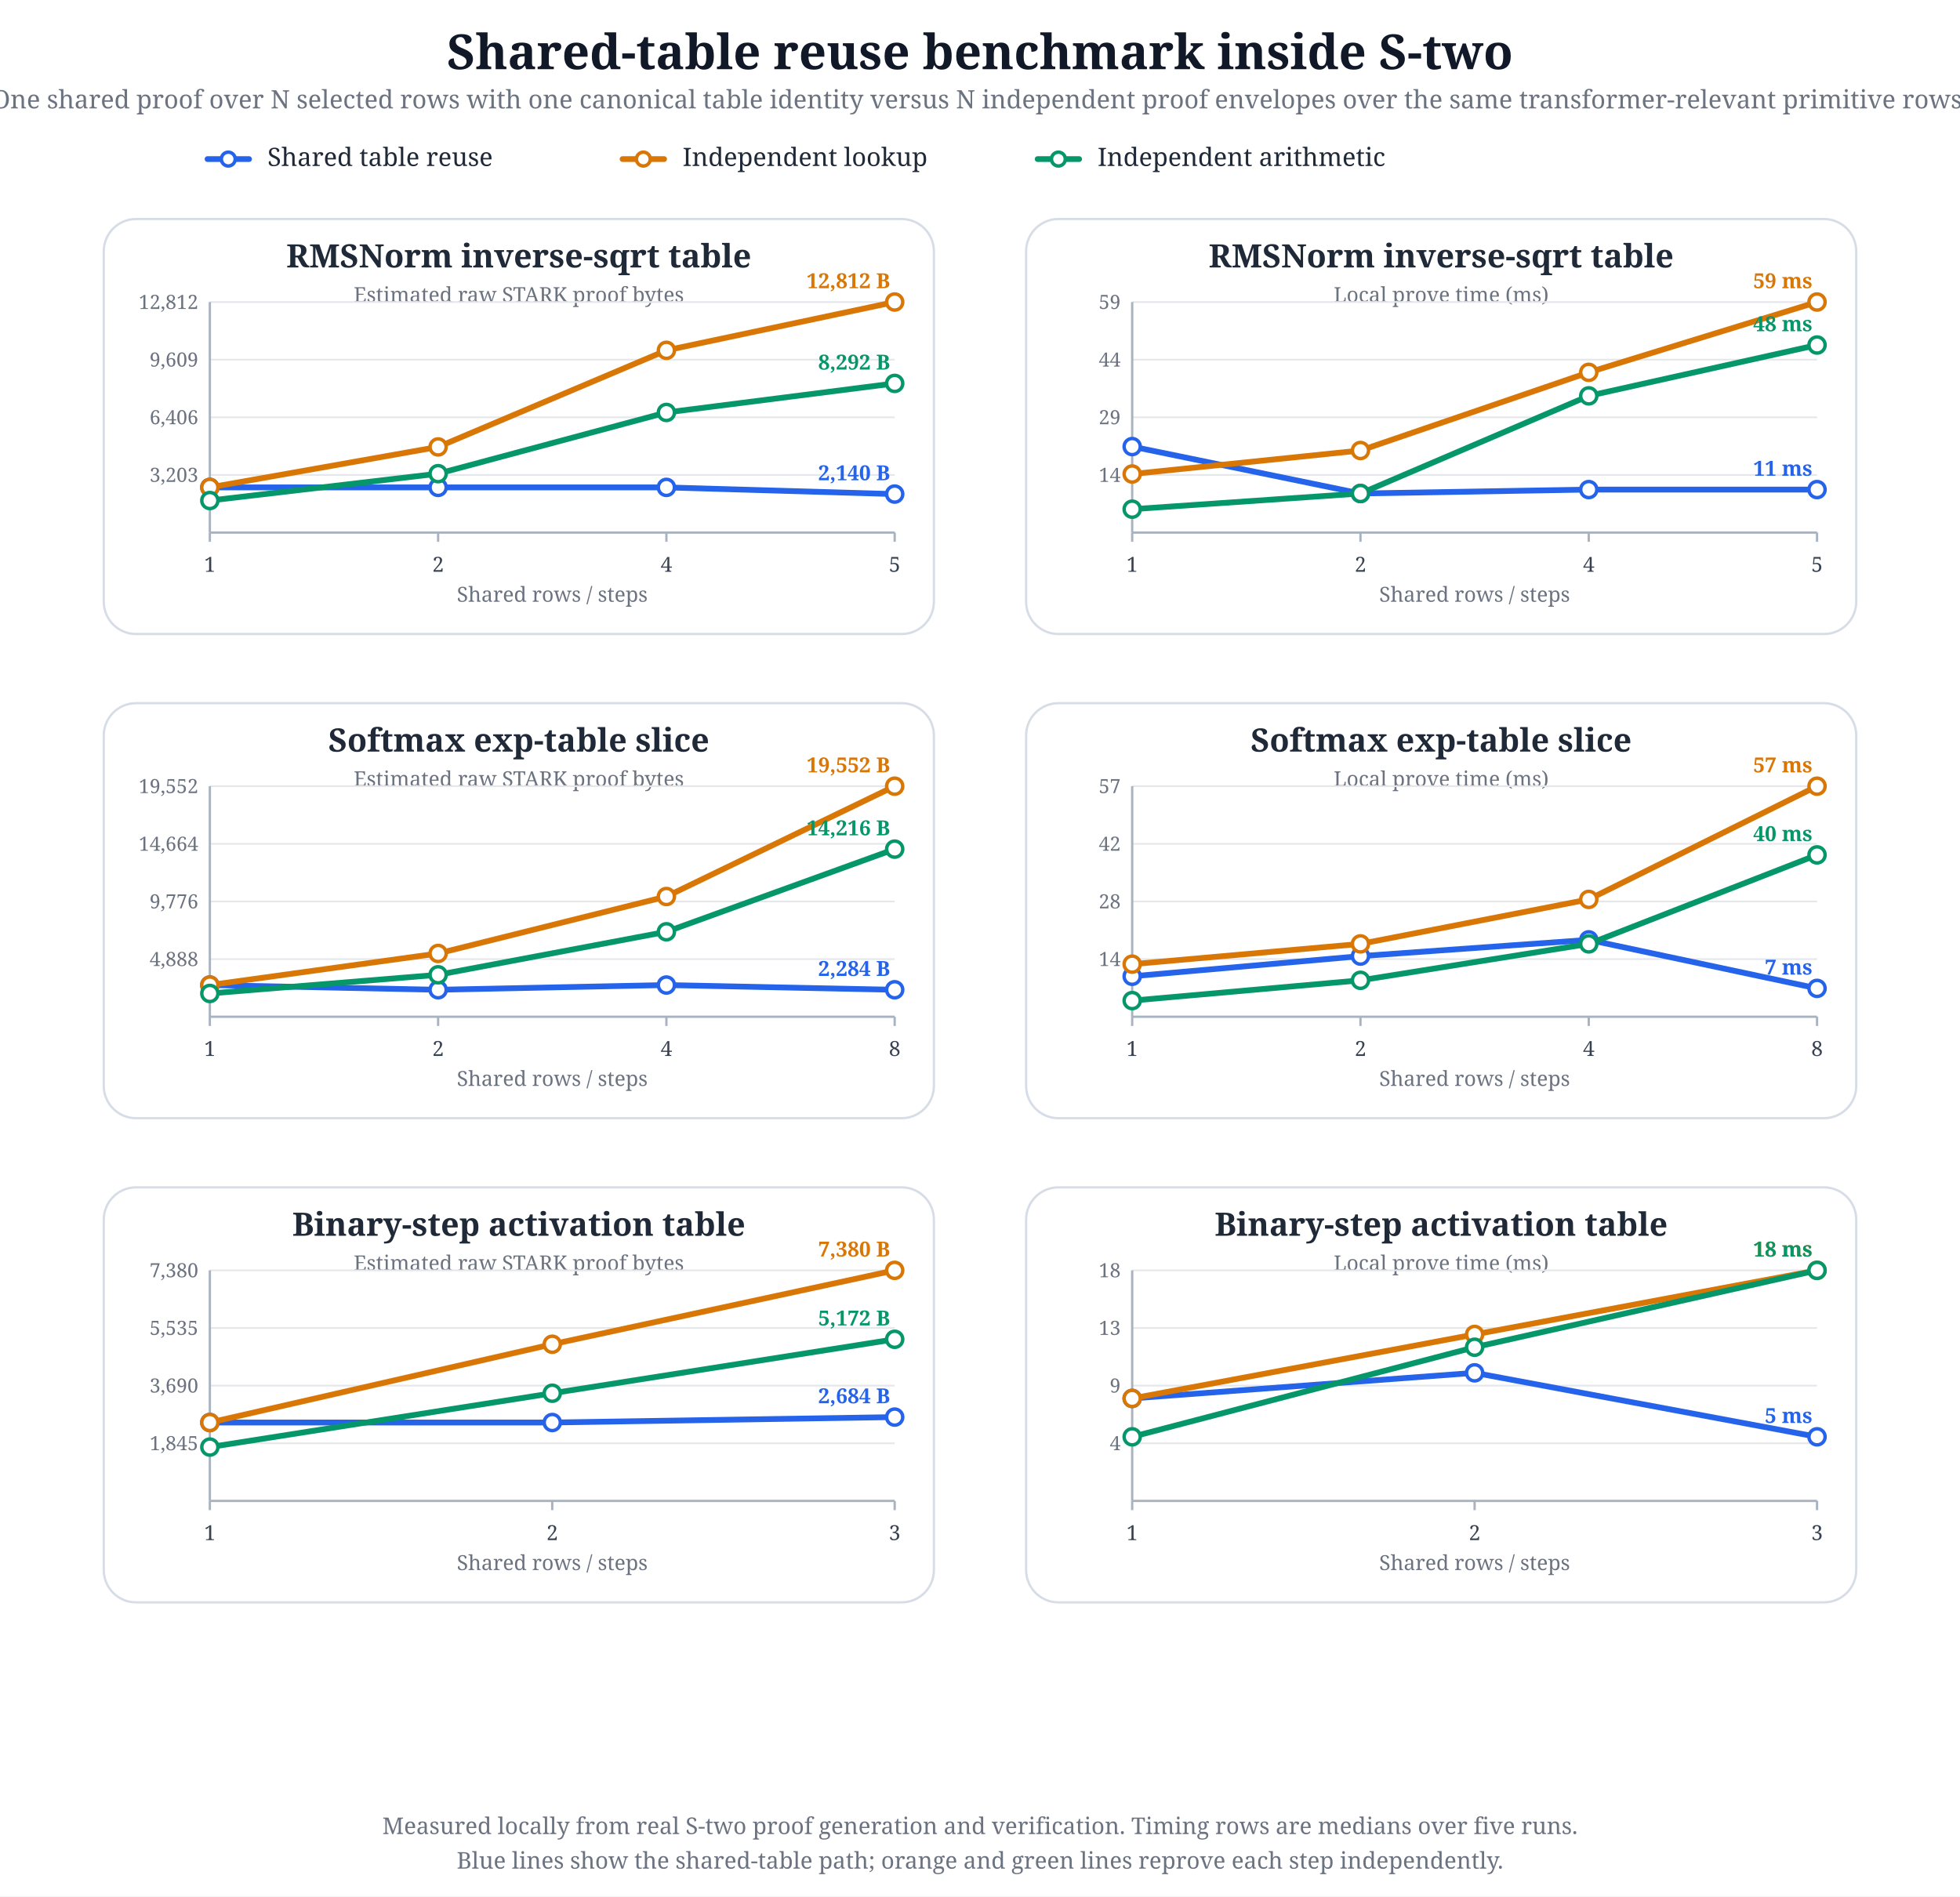
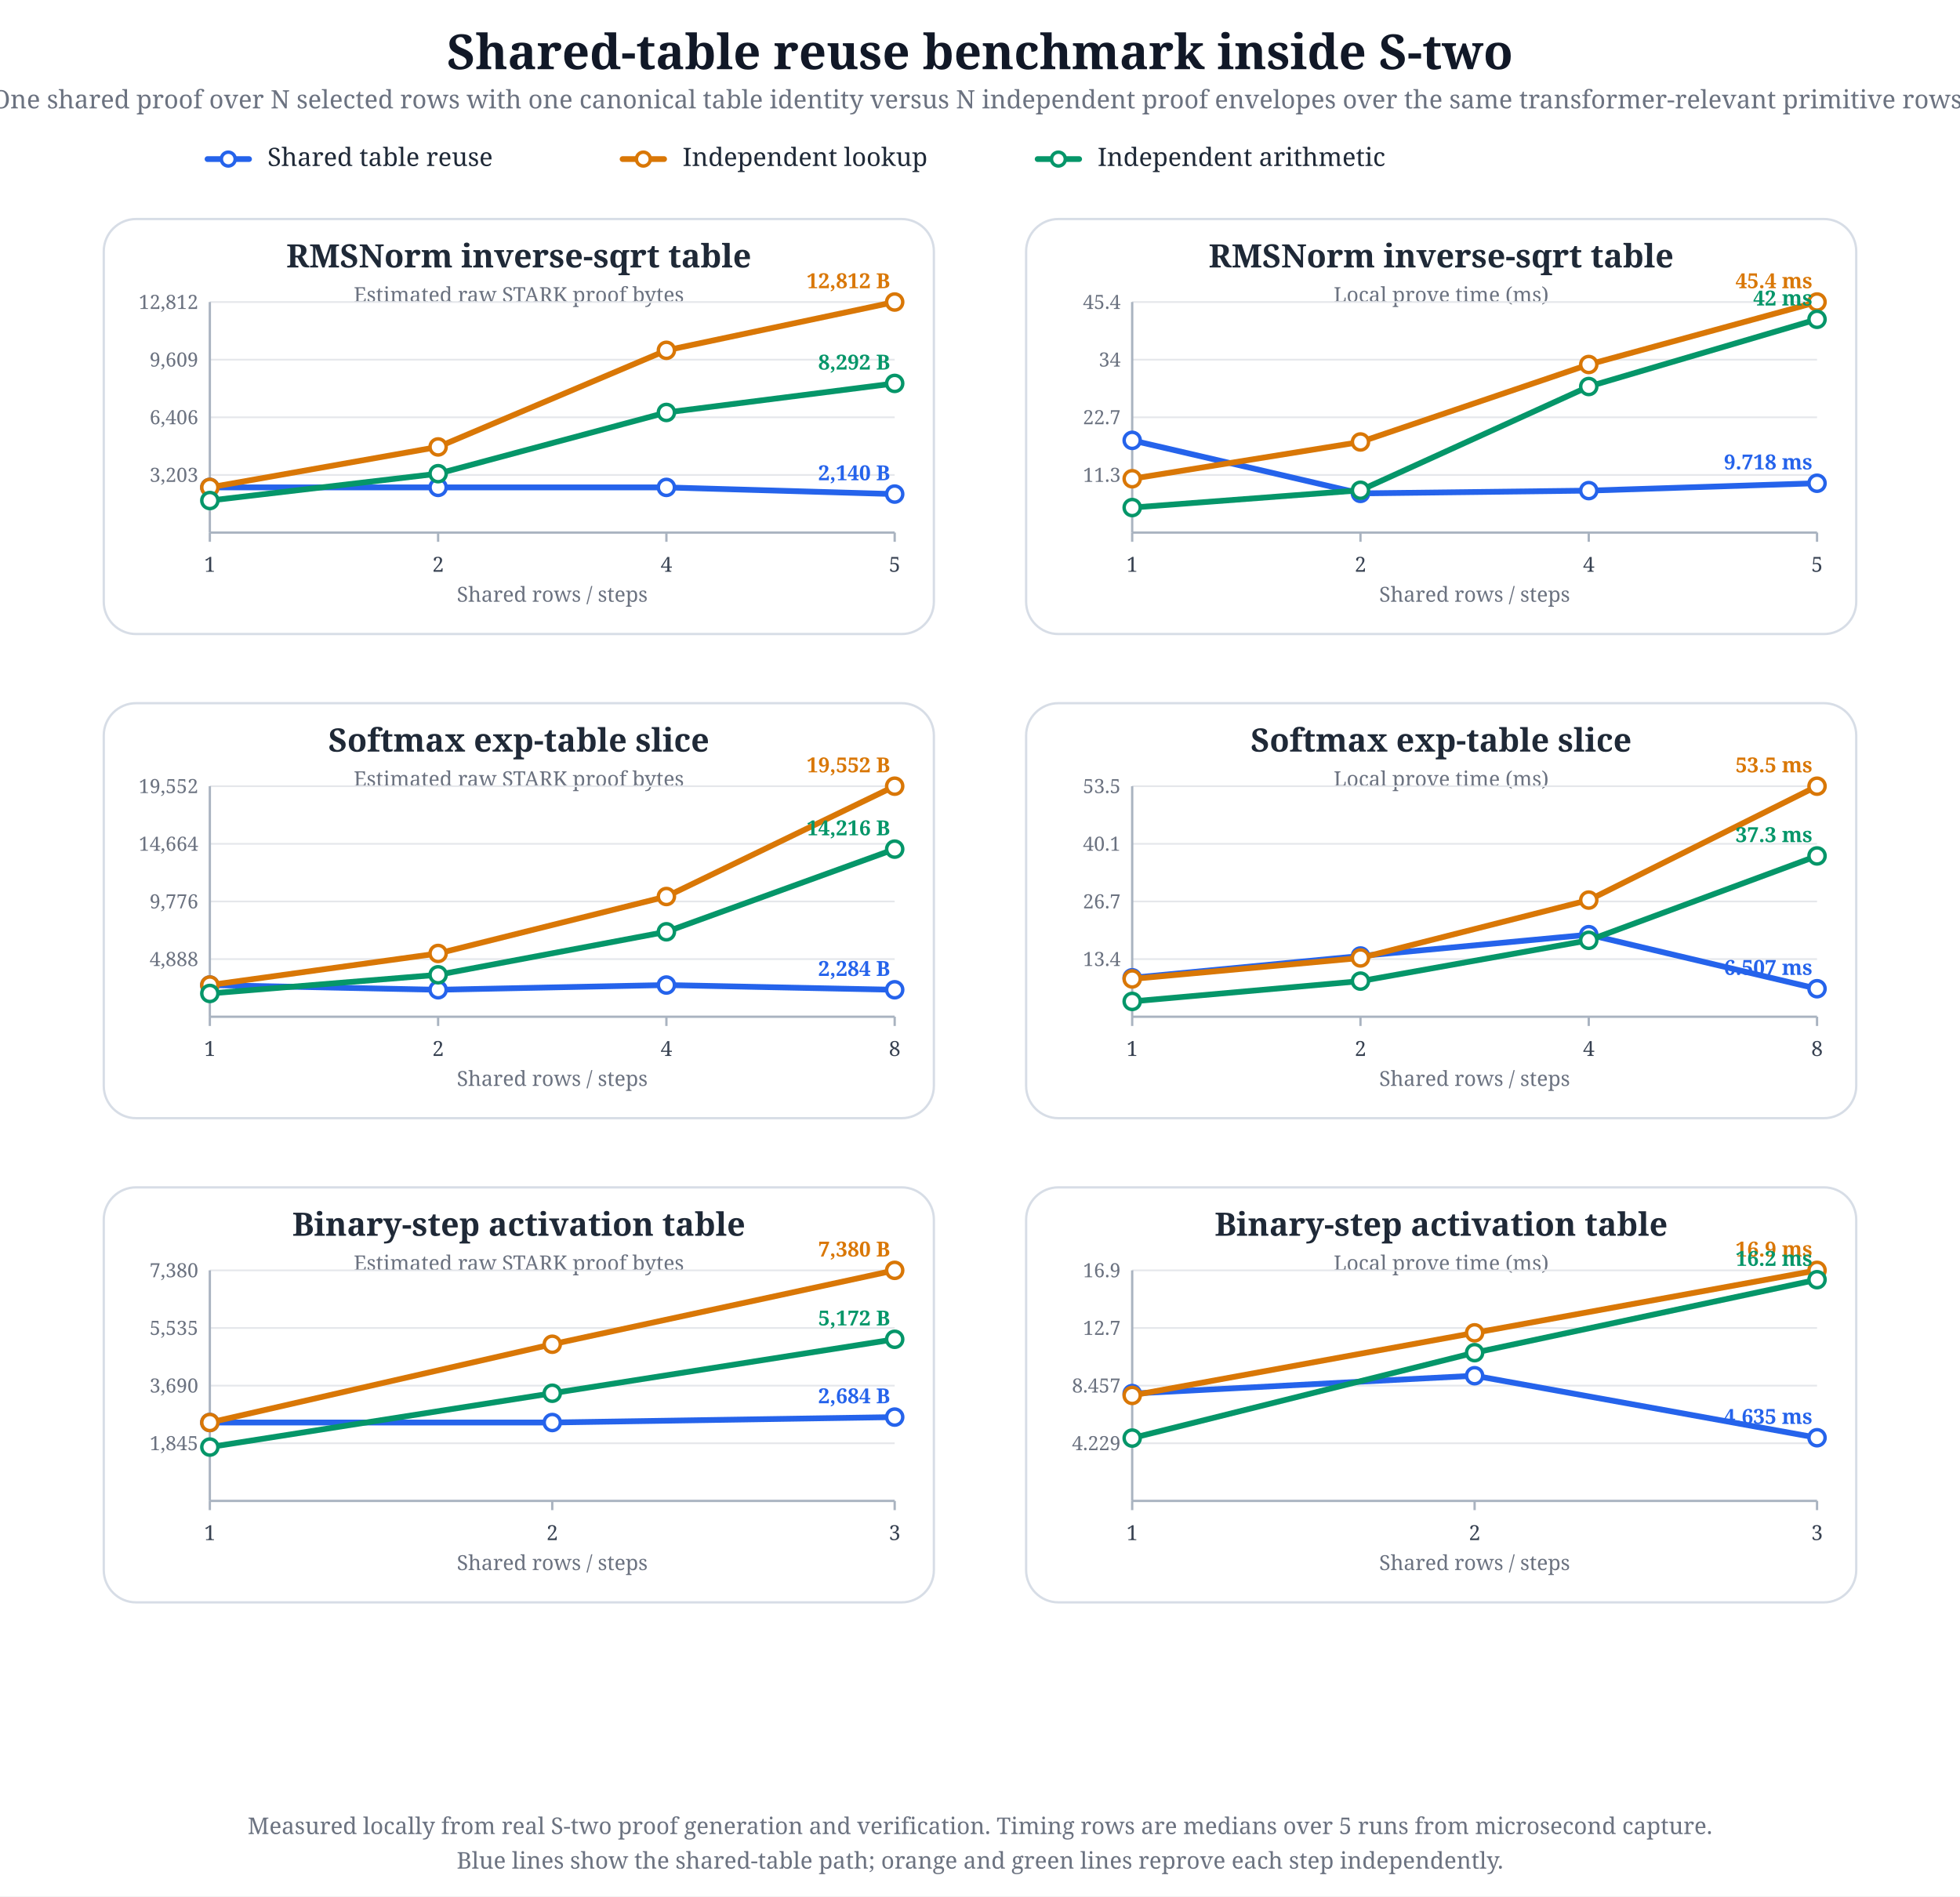
<svg xmlns="http://www.w3.org/2000/svg" width="1700" height="1645" viewBox="0 0 1700 1645">
  <rect width="100%" height="100%" fill="white" />
  <text x="850.0" y="60" text-anchor="middle" font-family="STIX Two Text, Georgia, serif" font-size="42" font-weight="700" fill="#111827">
    Shared-table reuse benchmark inside S-two
  </text>
  <text x="850.0" y="94" text-anchor="middle" font-family="STIX Two Text, Georgia, serif" font-size="22" fill="#6B7280">
    One shared proof over N selected rows with one canonical table identity versus N independent proof envelopes over the same transformer-relevant primitive rows.
  </text>
  <line x1="180" y1="138" x2="216" y2="138" stroke="#2563EB" stroke-width="5" stroke-linecap="round" />
  <circle cx="198" cy="138" r="6" fill="white" stroke="#2563EB" stroke-width="3" />
  <text x="232.0" y="144.0" text-anchor="start" font-family="STIX Two Text, Georgia, serif" font-size="22" font-weight="400" fill="#1F2937">Shared table reuse</text>
  <line x1="540" y1="138" x2="576" y2="138" stroke="#D97706" stroke-width="5" stroke-linecap="round" />
  <circle cx="558" cy="138" r="6" fill="white" stroke="#D97706" stroke-width="3" />
  <text x="592.0" y="144.0" text-anchor="start" font-family="STIX Two Text, Georgia, serif" font-size="22" font-weight="400" fill="#1F2937">Independent lookup</text>
  <line x1="900" y1="138" x2="936" y2="138" stroke="#059669" stroke-width="5" stroke-linecap="round" />
  <circle cx="918" cy="138" r="6" fill="white" stroke="#059669" stroke-width="3" />
  <text x="952.0" y="144.0" text-anchor="start" font-family="STIX Two Text, Georgia, serif" font-size="22" font-weight="400" fill="#1F2937">Independent arithmetic</text>
  <rect x="90" y="190" width="720" height="360" rx="28" fill="white" stroke="#D7DDE6" stroke-width="2" />
  <text x="450.0" y="232.0" text-anchor="middle" font-family="STIX Two Text, Georgia, serif" font-size="28" font-weight="600" fill="#1F2937">RMSNorm inverse-sqrt table</text>
  <text x="450.0" y="262.0" text-anchor="middle" font-family="STIX Two Text, Georgia, serif" font-size="18" font-weight="400" fill="#6B7280">Estimated raw STARK proof bytes</text>
  <line x1="182" y1="412.0" x2="776" y2="412.0" stroke="#E5E7EB" stroke-width="1.5" />
  <text x="172.0" y="418.0" text-anchor="end" font-family="STIX Two Text, Georgia, serif" font-size="17" font-weight="400" fill="#6B7280">3,203</text>
  <line x1="182" y1="362.0" x2="776" y2="362.0" stroke="#E5E7EB" stroke-width="1.5" />
  <text x="172.0" y="368.0" text-anchor="end" font-family="STIX Two Text, Georgia, serif" font-size="17" font-weight="400" fill="#6B7280">6,406</text>
  <line x1="182" y1="312.0" x2="776" y2="312.0" stroke="#E5E7EB" stroke-width="1.5" />
  <text x="172.0" y="318.0" text-anchor="end" font-family="STIX Two Text, Georgia, serif" font-size="17" font-weight="400" fill="#6B7280">9,609</text>
  <line x1="182" y1="262.0" x2="776" y2="262.0" stroke="#E5E7EB" stroke-width="1.5" />
  <text x="172.0" y="268.0" text-anchor="end" font-family="STIX Two Text, Georgia, serif" font-size="17" font-weight="400" fill="#6B7280">12,812</text>
  <line x1="182" y1="462" x2="776" y2="462" stroke="#A9B3C0" stroke-width="2" />
  <line x1="182" y1="262" x2="182" y2="462" stroke="#A9B3C0" stroke-width="2" />
  <line x1="182.0" y1="462" x2="182.0" y2="470" stroke="#A9B3C0" stroke-width="2" />
  <text x="182.0" y="496.0" text-anchor="middle" font-family="STIX Two Text, Georgia, serif" font-size="18" font-weight="400" fill="#374151">1</text>
  <line x1="380.0" y1="462" x2="380.0" y2="470" stroke="#A9B3C0" stroke-width="2" />
  <text x="380.0" y="496.0" text-anchor="middle" font-family="STIX Two Text, Georgia, serif" font-size="18" font-weight="400" fill="#374151">2</text>
  <line x1="578.0" y1="462" x2="578.0" y2="470" stroke="#A9B3C0" stroke-width="2" />
  <text x="578.0" y="496.0" text-anchor="middle" font-family="STIX Two Text, Georgia, serif" font-size="18" font-weight="400" fill="#374151">4</text>
  <line x1="776.0" y1="462" x2="776.0" y2="470" stroke="#A9B3C0" stroke-width="2" />
  <text x="776.0" y="496.0" text-anchor="middle" font-family="STIX Two Text, Georgia, serif" font-size="18" font-weight="400" fill="#374151">5</text>
  <text x="479.0" y="522.0" text-anchor="middle" font-family="STIX Two Text, Georgia, serif" font-size="18" font-weight="400" fill="#6B7280">Shared rows / steps</text>
  <path d="M 182.0 422.8 L 380.0 422.8 L 578.0 422.8 L 776.0 428.6" fill="none" stroke="#2563EB" stroke-width="5" stroke-linecap="round" stroke-linejoin="round" />
  <circle cx="182.0" cy="422.8" r="7" fill="white" stroke="#2563EB" stroke-width="3" />
  <circle cx="380.0" cy="422.8" r="7" fill="white" stroke="#2563EB" stroke-width="3" />
  <circle cx="578.0" cy="422.8" r="7" fill="white" stroke="#2563EB" stroke-width="3" />
  <circle cx="776.0" cy="428.6" r="7" fill="white" stroke="#2563EB" stroke-width="3" />
  <text x="772.0" y="416.6" text-anchor="end" font-family="STIX Two Text, Georgia, serif" font-size="18" font-weight="600" fill="#2563EB">2,140 B</text>
  <path d="M 182.0 422.8 L 380.0 387.7 L 578.0 303.9 L 776.0 262.0" fill="none" stroke="#D97706" stroke-width="5" stroke-linecap="round" stroke-linejoin="round" />
  <circle cx="182.0" cy="422.8" r="7" fill="white" stroke="#D97706" stroke-width="3" />
  <circle cx="380.0" cy="387.7" r="7" fill="white" stroke="#D97706" stroke-width="3" />
  <circle cx="578.0" cy="303.9" r="7" fill="white" stroke="#D97706" stroke-width="3" />
  <circle cx="776.0" cy="262.0" r="7" fill="white" stroke="#D97706" stroke-width="3" />
  <text x="772.0" y="250.0" text-anchor="end" font-family="STIX Two Text, Georgia, serif" font-size="18" font-weight="600" fill="#D97706">12,812 B</text>
  <path d="M 182.0 434.2 L 380.0 410.9 L 578.0 357.8 L 776.0 332.6" fill="none" stroke="#059669" stroke-width="5" stroke-linecap="round" stroke-linejoin="round" />
  <circle cx="182.0" cy="434.2" r="7" fill="white" stroke="#059669" stroke-width="3" />
  <circle cx="380.0" cy="410.9" r="7" fill="white" stroke="#059669" stroke-width="3" />
  <circle cx="578.0" cy="357.8" r="7" fill="white" stroke="#059669" stroke-width="3" />
  <circle cx="776.0" cy="332.6" r="7" fill="white" stroke="#059669" stroke-width="3" />
  <text x="772.0" y="320.6" text-anchor="end" font-family="STIX Two Text, Georgia, serif" font-size="18" font-weight="600" fill="#059669">8,292 B</text>
  <rect x="890" y="190" width="720" height="360" rx="28" fill="white" stroke="#D7DDE6" stroke-width="2" />
  <text x="1250.0" y="232.0" text-anchor="middle" font-family="STIX Two Text, Georgia, serif" font-size="28" font-weight="600" fill="#1F2937">RMSNorm inverse-sqrt table</text>
  <text x="1250.0" y="262.0" text-anchor="middle" font-family="STIX Two Text, Georgia, serif" font-size="18" font-weight="400" fill="#6B7280">Local prove time (ms)</text>
  <line x1="982" y1="412.0" x2="1576" y2="412.0" stroke="#E5E7EB" stroke-width="1.5" />
-   <text x="972.0" y="418.0" text-anchor="end" font-family="STIX Two Text, Georgia, serif" font-size="17" font-weight="400" fill="#6B7280">14</text>
+   <text x="972.0" y="418.0" text-anchor="end" font-family="STIX Two Text, Georgia, serif" font-size="17" font-weight="400" fill="#6B7280">11.3</text>
  <line x1="982" y1="362.0" x2="1576" y2="362.0" stroke="#E5E7EB" stroke-width="1.5" />
-   <text x="972.0" y="368.0" text-anchor="end" font-family="STIX Two Text, Georgia, serif" font-size="17" font-weight="400" fill="#6B7280">29</text>
+   <text x="972.0" y="368.0" text-anchor="end" font-family="STIX Two Text, Georgia, serif" font-size="17" font-weight="400" fill="#6B7280">22.7</text>
  <line x1="982" y1="312.0" x2="1576" y2="312.0" stroke="#E5E7EB" stroke-width="1.5" />
-   <text x="972.0" y="318.0" text-anchor="end" font-family="STIX Two Text, Georgia, serif" font-size="17" font-weight="400" fill="#6B7280">44</text>
+   <text x="972.0" y="318.0" text-anchor="end" font-family="STIX Two Text, Georgia, serif" font-size="17" font-weight="400" fill="#6B7280">34</text>
  <line x1="982" y1="262.0" x2="1576" y2="262.0" stroke="#E5E7EB" stroke-width="1.5" />
-   <text x="972.0" y="268.0" text-anchor="end" font-family="STIX Two Text, Georgia, serif" font-size="17" font-weight="400" fill="#6B7280">59</text>
+   <text x="972.0" y="268.0" text-anchor="end" font-family="STIX Two Text, Georgia, serif" font-size="17" font-weight="400" fill="#6B7280">45.4</text>
  <line x1="982" y1="462" x2="1576" y2="462" stroke="#A9B3C0" stroke-width="2" />
  <line x1="982" y1="262" x2="982" y2="462" stroke="#A9B3C0" stroke-width="2" />
  <line x1="982.0" y1="462" x2="982.0" y2="470" stroke="#A9B3C0" stroke-width="2" />
  <text x="982.0" y="496.0" text-anchor="middle" font-family="STIX Two Text, Georgia, serif" font-size="18" font-weight="400" fill="#374151">1</text>
  <line x1="1180.0" y1="462" x2="1180.0" y2="470" stroke="#A9B3C0" stroke-width="2" />
  <text x="1180.0" y="496.0" text-anchor="middle" font-family="STIX Two Text, Georgia, serif" font-size="18" font-weight="400" fill="#374151">2</text>
  <line x1="1378.0" y1="462" x2="1378.0" y2="470" stroke="#A9B3C0" stroke-width="2" />
  <text x="1378.0" y="496.0" text-anchor="middle" font-family="STIX Two Text, Georgia, serif" font-size="18" font-weight="400" fill="#374151">4</text>
  <line x1="1576.0" y1="462" x2="1576.0" y2="470" stroke="#A9B3C0" stroke-width="2" />
  <text x="1576.0" y="496.0" text-anchor="middle" font-family="STIX Two Text, Georgia, serif" font-size="18" font-weight="400" fill="#374151">5</text>
  <text x="1279.0" y="522.0" text-anchor="middle" font-family="STIX Two Text, Georgia, serif" font-size="18" font-weight="400" fill="#6B7280">Shared rows / steps</text>
-   <path d="M 982.0 387.4 L 1180.0 428.1 L 1378.0 424.7 L 1576.0 424.7" fill="none" stroke="#2563EB" stroke-width="5" stroke-linecap="round" stroke-linejoin="round" />
-   <circle cx="982.0" cy="387.4" r="7" fill="white" stroke="#2563EB" stroke-width="3" />
-   <circle cx="1180.0" cy="428.1" r="7" fill="white" stroke="#2563EB" stroke-width="3" />
-   <circle cx="1378.0" cy="424.7" r="7" fill="white" stroke="#2563EB" stroke-width="3" />
-   <circle cx="1576.0" cy="424.7" r="7" fill="white" stroke="#2563EB" stroke-width="3" />
-   <text x="1572.0" y="412.7" text-anchor="end" font-family="STIX Two Text, Georgia, serif" font-size="18" font-weight="600" fill="#2563EB">11 ms</text>
-   <path d="M 982.0 411.2 L 1180.0 390.8 L 1378.0 323.0 L 1576.0 262.0" fill="none" stroke="#D97706" stroke-width="5" stroke-linecap="round" stroke-linejoin="round" />
-   <circle cx="982.0" cy="411.2" r="7" fill="white" stroke="#D97706" stroke-width="3" />
-   <circle cx="1180.0" cy="390.8" r="7" fill="white" stroke="#D97706" stroke-width="3" />
-   <circle cx="1378.0" cy="323.0" r="7" fill="white" stroke="#D97706" stroke-width="3" />
+   <path d="M 982.0 382.0 L 1180.0 428.0 L 1378.0 425.6 L 1576.0 419.2" fill="none" stroke="#2563EB" stroke-width="5" stroke-linecap="round" stroke-linejoin="round" />
+   <circle cx="982.0" cy="382.0" r="7" fill="white" stroke="#2563EB" stroke-width="3" />
+   <circle cx="1180.0" cy="428.0" r="7" fill="white" stroke="#2563EB" stroke-width="3" />
+   <circle cx="1378.0" cy="425.6" r="7" fill="white" stroke="#2563EB" stroke-width="3" />
+   <circle cx="1576.0" cy="419.2" r="7" fill="white" stroke="#2563EB" stroke-width="3" />
+   <text x="1572.0" y="407.2" text-anchor="end" font-family="STIX Two Text, Georgia, serif" font-size="18" font-weight="600" fill="#2563EB">9.718 ms</text>
+   <path d="M 982.0 415.3 L 1180.0 383.4 L 1378.0 316.2 L 1576.0 262.0" fill="none" stroke="#D97706" stroke-width="5" stroke-linecap="round" stroke-linejoin="round" />
+   <circle cx="982.0" cy="415.3" r="7" fill="white" stroke="#D97706" stroke-width="3" />
+   <circle cx="1180.0" cy="383.4" r="7" fill="white" stroke="#D97706" stroke-width="3" />
+   <circle cx="1378.0" cy="316.2" r="7" fill="white" stroke="#D97706" stroke-width="3" />
  <circle cx="1576.0" cy="262.0" r="7" fill="white" stroke="#D97706" stroke-width="3" />
-   <text x="1572.0" y="250.0" text-anchor="end" font-family="STIX Two Text, Georgia, serif" font-size="18" font-weight="600" fill="#D97706">59 ms</text>
-   <path d="M 982.0 441.7 L 1180.0 428.1 L 1378.0 343.4 L 1576.0 299.3" fill="none" stroke="#059669" stroke-width="5" stroke-linecap="round" stroke-linejoin="round" />
-   <circle cx="982.0" cy="441.7" r="7" fill="white" stroke="#059669" stroke-width="3" />
-   <circle cx="1180.0" cy="428.1" r="7" fill="white" stroke="#059669" stroke-width="3" />
-   <circle cx="1378.0" cy="343.4" r="7" fill="white" stroke="#059669" stroke-width="3" />
-   <circle cx="1576.0" cy="299.3" r="7" fill="white" stroke="#059669" stroke-width="3" />
-   <text x="1572.0" y="287.3" text-anchor="end" font-family="STIX Two Text, Georgia, serif" font-size="18" font-weight="600" fill="#059669">48 ms</text>
+   <text x="1572.0" y="250.0" text-anchor="end" font-family="STIX Two Text, Georgia, serif" font-size="18" font-weight="600" fill="#D97706">45.4 ms</text>
+   <path d="M 982.0 440.3 L 1180.0 425.3 L 1378.0 335.3 L 1576.0 277.0" fill="none" stroke="#059669" stroke-width="5" stroke-linecap="round" stroke-linejoin="round" />
+   <circle cx="982.0" cy="440.3" r="7" fill="white" stroke="#059669" stroke-width="3" />
+   <circle cx="1180.0" cy="425.3" r="7" fill="white" stroke="#059669" stroke-width="3" />
+   <circle cx="1378.0" cy="335.3" r="7" fill="white" stroke="#059669" stroke-width="3" />
+   <circle cx="1576.0" cy="277.0" r="7" fill="white" stroke="#059669" stroke-width="3" />
+   <text x="1572.0" y="265.0" text-anchor="end" font-family="STIX Two Text, Georgia, serif" font-size="18" font-weight="600" fill="#059669">42 ms</text>
  <rect x="90" y="610" width="720" height="360" rx="28" fill="white" stroke="#D7DDE6" stroke-width="2" />
  <text x="450.0" y="652.0" text-anchor="middle" font-family="STIX Two Text, Georgia, serif" font-size="28" font-weight="600" fill="#1F2937">Softmax exp-table slice</text>
  <text x="450.0" y="682.0" text-anchor="middle" font-family="STIX Two Text, Georgia, serif" font-size="18" font-weight="400" fill="#6B7280">Estimated raw STARK proof bytes</text>
  <line x1="182" y1="832.0" x2="776" y2="832.0" stroke="#E5E7EB" stroke-width="1.5" />
  <text x="172.0" y="838.0" text-anchor="end" font-family="STIX Two Text, Georgia, serif" font-size="17" font-weight="400" fill="#6B7280">4,888</text>
  <line x1="182" y1="782.0" x2="776" y2="782.0" stroke="#E5E7EB" stroke-width="1.5" />
  <text x="172.0" y="788.0" text-anchor="end" font-family="STIX Two Text, Georgia, serif" font-size="17" font-weight="400" fill="#6B7280">9,776</text>
  <line x1="182" y1="732.0" x2="776" y2="732.0" stroke="#E5E7EB" stroke-width="1.5" />
  <text x="172.0" y="738.0" text-anchor="end" font-family="STIX Two Text, Georgia, serif" font-size="17" font-weight="400" fill="#6B7280">14,664</text>
  <line x1="182" y1="682.0" x2="776" y2="682.0" stroke="#E5E7EB" stroke-width="1.5" />
  <text x="172.0" y="688.0" text-anchor="end" font-family="STIX Two Text, Georgia, serif" font-size="17" font-weight="400" fill="#6B7280">19,552</text>
  <line x1="182" y1="882" x2="776" y2="882" stroke="#A9B3C0" stroke-width="2" />
  <line x1="182" y1="682" x2="182" y2="882" stroke="#A9B3C0" stroke-width="2" />
  <line x1="182.0" y1="882" x2="182.0" y2="890" stroke="#A9B3C0" stroke-width="2" />
  <text x="182.0" y="916.0" text-anchor="middle" font-family="STIX Two Text, Georgia, serif" font-size="18" font-weight="400" fill="#374151">1</text>
  <line x1="380.0" y1="882" x2="380.0" y2="890" stroke="#A9B3C0" stroke-width="2" />
  <text x="380.0" y="916.0" text-anchor="middle" font-family="STIX Two Text, Georgia, serif" font-size="18" font-weight="400" fill="#374151">2</text>
  <line x1="578.0" y1="882" x2="578.0" y2="890" stroke="#A9B3C0" stroke-width="2" />
  <text x="578.0" y="916.0" text-anchor="middle" font-family="STIX Two Text, Georgia, serif" font-size="18" font-weight="400" fill="#374151">4</text>
  <line x1="776.0" y1="882" x2="776.0" y2="890" stroke="#A9B3C0" stroke-width="2" />
  <text x="776.0" y="916.0" text-anchor="middle" font-family="STIX Two Text, Georgia, serif" font-size="18" font-weight="400" fill="#374151">8</text>
  <text x="479.0" y="942.0" text-anchor="middle" font-family="STIX Two Text, Georgia, serif" font-size="18" font-weight="400" fill="#6B7280">Shared rows / steps</text>
  <path d="M 182.0 854.5 L 380.0 858.6 L 578.0 854.5 L 776.0 858.6" fill="none" stroke="#2563EB" stroke-width="5" stroke-linecap="round" stroke-linejoin="round" />
  <circle cx="182.0" cy="854.5" r="7" fill="white" stroke="#2563EB" stroke-width="3" />
  <circle cx="380.0" cy="858.6" r="7" fill="white" stroke="#2563EB" stroke-width="3" />
  <circle cx="578.0" cy="854.5" r="7" fill="white" stroke="#2563EB" stroke-width="3" />
  <circle cx="776.0" cy="858.6" r="7" fill="white" stroke="#2563EB" stroke-width="3" />
  <text x="772.0" y="846.6" text-anchor="end" font-family="STIX Two Text, Georgia, serif" font-size="18" font-weight="600" fill="#2563EB">2,284 B</text>
  <path d="M 182.0 854.5 L 380.0 827.1 L 578.0 777.7 L 776.0 682.0" fill="none" stroke="#D97706" stroke-width="5" stroke-linecap="round" stroke-linejoin="round" />
  <circle cx="182.0" cy="854.5" r="7" fill="white" stroke="#D97706" stroke-width="3" />
  <circle cx="380.0" cy="827.1" r="7" fill="white" stroke="#D97706" stroke-width="3" />
  <circle cx="578.0" cy="777.7" r="7" fill="white" stroke="#D97706" stroke-width="3" />
  <circle cx="776.0" cy="682.0" r="7" fill="white" stroke="#D97706" stroke-width="3" />
  <text x="772.0" y="670.0" text-anchor="end" font-family="STIX Two Text, Georgia, serif" font-size="18" font-weight="600" fill="#D97706">19,552 B</text>
  <path d="M 182.0 861.8 L 380.0 845.6 L 578.0 808.3 L 776.0 736.6" fill="none" stroke="#059669" stroke-width="5" stroke-linecap="round" stroke-linejoin="round" />
  <circle cx="182.0" cy="861.8" r="7" fill="white" stroke="#059669" stroke-width="3" />
  <circle cx="380.0" cy="845.6" r="7" fill="white" stroke="#059669" stroke-width="3" />
  <circle cx="578.0" cy="808.3" r="7" fill="white" stroke="#059669" stroke-width="3" />
  <circle cx="776.0" cy="736.6" r="7" fill="white" stroke="#059669" stroke-width="3" />
  <text x="772.0" y="724.6" text-anchor="end" font-family="STIX Two Text, Georgia, serif" font-size="18" font-weight="600" fill="#059669">14,216 B</text>
  <rect x="890" y="610" width="720" height="360" rx="28" fill="white" stroke="#D7DDE6" stroke-width="2" />
  <text x="1250.0" y="652.0" text-anchor="middle" font-family="STIX Two Text, Georgia, serif" font-size="28" font-weight="600" fill="#1F2937">Softmax exp-table slice</text>
  <text x="1250.0" y="682.0" text-anchor="middle" font-family="STIX Two Text, Georgia, serif" font-size="18" font-weight="400" fill="#6B7280">Local prove time (ms)</text>
  <line x1="982" y1="832.0" x2="1576" y2="832.0" stroke="#E5E7EB" stroke-width="1.5" />
-   <text x="972.0" y="838.0" text-anchor="end" font-family="STIX Two Text, Georgia, serif" font-size="17" font-weight="400" fill="#6B7280">14</text>
+   <text x="972.0" y="838.0" text-anchor="end" font-family="STIX Two Text, Georgia, serif" font-size="17" font-weight="400" fill="#6B7280">13.4</text>
  <line x1="982" y1="782.0" x2="1576" y2="782.0" stroke="#E5E7EB" stroke-width="1.5" />
-   <text x="972.0" y="788.0" text-anchor="end" font-family="STIX Two Text, Georgia, serif" font-size="17" font-weight="400" fill="#6B7280">28</text>
+   <text x="972.0" y="788.0" text-anchor="end" font-family="STIX Two Text, Georgia, serif" font-size="17" font-weight="400" fill="#6B7280">26.7</text>
  <line x1="982" y1="732.0" x2="1576" y2="732.0" stroke="#E5E7EB" stroke-width="1.5" />
-   <text x="972.0" y="738.0" text-anchor="end" font-family="STIX Two Text, Georgia, serif" font-size="17" font-weight="400" fill="#6B7280">42</text>
+   <text x="972.0" y="738.0" text-anchor="end" font-family="STIX Two Text, Georgia, serif" font-size="17" font-weight="400" fill="#6B7280">40.1</text>
  <line x1="982" y1="682.0" x2="1576" y2="682.0" stroke="#E5E7EB" stroke-width="1.5" />
-   <text x="972.0" y="688.0" text-anchor="end" font-family="STIX Two Text, Georgia, serif" font-size="17" font-weight="400" fill="#6B7280">57</text>
+   <text x="972.0" y="688.0" text-anchor="end" font-family="STIX Two Text, Georgia, serif" font-size="17" font-weight="400" fill="#6B7280">53.5</text>
  <line x1="982" y1="882" x2="1576" y2="882" stroke="#A9B3C0" stroke-width="2" />
  <line x1="982" y1="682" x2="982" y2="882" stroke="#A9B3C0" stroke-width="2" />
  <line x1="982.0" y1="882" x2="982.0" y2="890" stroke="#A9B3C0" stroke-width="2" />
  <text x="982.0" y="916.0" text-anchor="middle" font-family="STIX Two Text, Georgia, serif" font-size="18" font-weight="400" fill="#374151">1</text>
  <line x1="1180.0" y1="882" x2="1180.0" y2="890" stroke="#A9B3C0" stroke-width="2" />
  <text x="1180.0" y="916.0" text-anchor="middle" font-family="STIX Two Text, Georgia, serif" font-size="18" font-weight="400" fill="#374151">2</text>
  <line x1="1378.0" y1="882" x2="1378.0" y2="890" stroke="#A9B3C0" stroke-width="2" />
  <text x="1378.0" y="916.0" text-anchor="middle" font-family="STIX Two Text, Georgia, serif" font-size="18" font-weight="400" fill="#374151">4</text>
  <line x1="1576.0" y1="882" x2="1576.0" y2="890" stroke="#A9B3C0" stroke-width="2" />
  <text x="1576.0" y="916.0" text-anchor="middle" font-family="STIX Two Text, Georgia, serif" font-size="18" font-weight="400" fill="#374151">8</text>
  <text x="1279.0" y="942.0" text-anchor="middle" font-family="STIX Two Text, Georgia, serif" font-size="18" font-weight="400" fill="#6B7280">Shared rows / steps</text>
-   <path d="M 982.0 846.9 L 1180.0 829.4 L 1378.0 815.3 L 1576.0 857.4" fill="none" stroke="#2563EB" stroke-width="5" stroke-linecap="round" stroke-linejoin="round" />
-   <circle cx="982.0" cy="846.9" r="7" fill="white" stroke="#2563EB" stroke-width="3" />
-   <circle cx="1180.0" cy="829.4" r="7" fill="white" stroke="#2563EB" stroke-width="3" />
-   <circle cx="1378.0" cy="815.3" r="7" fill="white" stroke="#2563EB" stroke-width="3" />
-   <circle cx="1576.0" cy="857.4" r="7" fill="white" stroke="#2563EB" stroke-width="3" />
-   <text x="1572.0" y="845.4" text-anchor="end" font-family="STIX Two Text, Georgia, serif" font-size="18" font-weight="600" fill="#2563EB">7 ms</text>
-   <path d="M 982.0 836.4 L 1180.0 818.8 L 1378.0 780.2 L 1576.0 682.0" fill="none" stroke="#D97706" stroke-width="5" stroke-linecap="round" stroke-linejoin="round" />
-   <circle cx="982.0" cy="836.4" r="7" fill="white" stroke="#D97706" stroke-width="3" />
-   <circle cx="1180.0" cy="818.8" r="7" fill="white" stroke="#D97706" stroke-width="3" />
-   <circle cx="1378.0" cy="780.2" r="7" fill="white" stroke="#D97706" stroke-width="3" />
+   <path d="M 982.0 848.2 L 1180.0 829.3 L 1378.0 810.8 L 1576.0 857.7" fill="none" stroke="#2563EB" stroke-width="5" stroke-linecap="round" stroke-linejoin="round" />
+   <circle cx="982.0" cy="848.2" r="7" fill="white" stroke="#2563EB" stroke-width="3" />
+   <circle cx="1180.0" cy="829.3" r="7" fill="white" stroke="#2563EB" stroke-width="3" />
+   <circle cx="1378.0" cy="810.8" r="7" fill="white" stroke="#2563EB" stroke-width="3" />
+   <circle cx="1576.0" cy="857.7" r="7" fill="white" stroke="#2563EB" stroke-width="3" />
+   <text x="1572.0" y="845.7" text-anchor="end" font-family="STIX Two Text, Georgia, serif" font-size="18" font-weight="600" fill="#2563EB">6.507 ms</text>
+   <path d="M 982.0 849.2 L 1180.0 831.0 L 1378.0 780.8 L 1576.0 682.0" fill="none" stroke="#D97706" stroke-width="5" stroke-linecap="round" stroke-linejoin="round" />
+   <circle cx="982.0" cy="849.2" r="7" fill="white" stroke="#D97706" stroke-width="3" />
+   <circle cx="1180.0" cy="831.0" r="7" fill="white" stroke="#D97706" stroke-width="3" />
+   <circle cx="1378.0" cy="780.8" r="7" fill="white" stroke="#D97706" stroke-width="3" />
  <circle cx="1576.0" cy="682.0" r="7" fill="white" stroke="#D97706" stroke-width="3" />
-   <text x="1572.0" y="670.0" text-anchor="end" font-family="STIX Two Text, Georgia, serif" font-size="18" font-weight="600" fill="#D97706">57 ms</text>
-   <path d="M 982.0 868.0 L 1180.0 850.4 L 1378.0 818.8 L 1576.0 741.6" fill="none" stroke="#059669" stroke-width="5" stroke-linecap="round" stroke-linejoin="round" />
-   <circle cx="982.0" cy="868.0" r="7" fill="white" stroke="#059669" stroke-width="3" />
-   <circle cx="1180.0" cy="850.4" r="7" fill="white" stroke="#059669" stroke-width="3" />
-   <circle cx="1378.0" cy="818.8" r="7" fill="white" stroke="#059669" stroke-width="3" />
-   <circle cx="1576.0" cy="741.6" r="7" fill="white" stroke="#059669" stroke-width="3" />
-   <text x="1572.0" y="729.6" text-anchor="end" font-family="STIX Two Text, Georgia, serif" font-size="18" font-weight="600" fill="#059669">40 ms</text>
+   <text x="1572.0" y="670.0" text-anchor="end" font-family="STIX Two Text, Georgia, serif" font-size="18" font-weight="600" fill="#D97706">53.5 ms</text>
+   <path d="M 982.0 868.7 L 1180.0 851.1 L 1378.0 815.7 L 1576.0 742.5" fill="none" stroke="#059669" stroke-width="5" stroke-linecap="round" stroke-linejoin="round" />
+   <circle cx="982.0" cy="868.7" r="7" fill="white" stroke="#059669" stroke-width="3" />
+   <circle cx="1180.0" cy="851.1" r="7" fill="white" stroke="#059669" stroke-width="3" />
+   <circle cx="1378.0" cy="815.7" r="7" fill="white" stroke="#059669" stroke-width="3" />
+   <circle cx="1576.0" cy="742.5" r="7" fill="white" stroke="#059669" stroke-width="3" />
+   <text x="1572.0" y="730.5" text-anchor="end" font-family="STIX Two Text, Georgia, serif" font-size="18" font-weight="600" fill="#059669">37.3 ms</text>
  <rect x="90" y="1030" width="720" height="360" rx="28" fill="white" stroke="#D7DDE6" stroke-width="2" />
  <text x="450.0" y="1072.0" text-anchor="middle" font-family="STIX Two Text, Georgia, serif" font-size="28" font-weight="600" fill="#1F2937">Binary-step activation table</text>
  <text x="450.0" y="1102.0" text-anchor="middle" font-family="STIX Two Text, Georgia, serif" font-size="18" font-weight="400" fill="#6B7280">Estimated raw STARK proof bytes</text>
  <line x1="182" y1="1252.0" x2="776" y2="1252.0" stroke="#E5E7EB" stroke-width="1.5" />
  <text x="172.0" y="1258.0" text-anchor="end" font-family="STIX Two Text, Georgia, serif" font-size="17" font-weight="400" fill="#6B7280">1,845</text>
  <line x1="182" y1="1202.0" x2="776" y2="1202.0" stroke="#E5E7EB" stroke-width="1.5" />
  <text x="172.0" y="1208.0" text-anchor="end" font-family="STIX Two Text, Georgia, serif" font-size="17" font-weight="400" fill="#6B7280">3,690</text>
  <line x1="182" y1="1152.0" x2="776" y2="1152.0" stroke="#E5E7EB" stroke-width="1.5" />
  <text x="172.0" y="1158.0" text-anchor="end" font-family="STIX Two Text, Georgia, serif" font-size="17" font-weight="400" fill="#6B7280">5,535</text>
  <line x1="182" y1="1102.0" x2="776" y2="1102.0" stroke="#E5E7EB" stroke-width="1.5" />
  <text x="172.0" y="1108.0" text-anchor="end" font-family="STIX Two Text, Georgia, serif" font-size="17" font-weight="400" fill="#6B7280">7,380</text>
  <line x1="182" y1="1302" x2="776" y2="1302" stroke="#A9B3C0" stroke-width="2" />
  <line x1="182" y1="1102" x2="182" y2="1302" stroke="#A9B3C0" stroke-width="2" />
  <line x1="182.0" y1="1302" x2="182.0" y2="1310" stroke="#A9B3C0" stroke-width="2" />
  <text x="182.0" y="1336.0" text-anchor="middle" font-family="STIX Two Text, Georgia, serif" font-size="18" font-weight="400" fill="#374151">1</text>
  <line x1="479.0" y1="1302" x2="479.0" y2="1310" stroke="#A9B3C0" stroke-width="2" />
  <text x="479.0" y="1336.0" text-anchor="middle" font-family="STIX Two Text, Georgia, serif" font-size="18" font-weight="400" fill="#374151">2</text>
  <line x1="776.0" y1="1302" x2="776.0" y2="1310" stroke="#A9B3C0" stroke-width="2" />
  <text x="776.0" y="1336.0" text-anchor="middle" font-family="STIX Two Text, Georgia, serif" font-size="18" font-weight="400" fill="#374151">3</text>
  <text x="479.0" y="1362.0" text-anchor="middle" font-family="STIX Two Text, Georgia, serif" font-size="18" font-weight="400" fill="#6B7280">Shared rows / steps</text>
  <path d="M 182.0 1234.0 L 479.0 1234.0 L 776.0 1229.3" fill="none" stroke="#2563EB" stroke-width="5" stroke-linecap="round" stroke-linejoin="round" />
  <circle cx="182.0" cy="1234.0" r="7" fill="white" stroke="#2563EB" stroke-width="3" />
  <circle cx="479.0" cy="1234.0" r="7" fill="white" stroke="#2563EB" stroke-width="3" />
  <circle cx="776.0" cy="1229.3" r="7" fill="white" stroke="#2563EB" stroke-width="3" />
  <text x="772.0" y="1217.3" text-anchor="end" font-family="STIX Two Text, Georgia, serif" font-size="18" font-weight="600" fill="#2563EB">2,684 B</text>
  <path d="M 182.0 1234.0 L 479.0 1166.1 L 776.0 1102.0" fill="none" stroke="#D97706" stroke-width="5" stroke-linecap="round" stroke-linejoin="round" />
  <circle cx="182.0" cy="1234.0" r="7" fill="white" stroke="#D97706" stroke-width="3" />
  <circle cx="479.0" cy="1166.1" r="7" fill="white" stroke="#D97706" stroke-width="3" />
  <circle cx="776.0" cy="1102.0" r="7" fill="white" stroke="#D97706" stroke-width="3" />
  <text x="772.0" y="1090.0" text-anchor="end" font-family="STIX Two Text, Georgia, serif" font-size="18" font-weight="600" fill="#D97706">7,380 B</text>
  <path d="M 182.0 1255.3 L 479.0 1208.6 L 776.0 1161.8" fill="none" stroke="#059669" stroke-width="5" stroke-linecap="round" stroke-linejoin="round" />
  <circle cx="182.0" cy="1255.3" r="7" fill="white" stroke="#059669" stroke-width="3" />
  <circle cx="479.0" cy="1208.6" r="7" fill="white" stroke="#059669" stroke-width="3" />
  <circle cx="776.0" cy="1161.8" r="7" fill="white" stroke="#059669" stroke-width="3" />
  <text x="772.0" y="1149.8" text-anchor="end" font-family="STIX Two Text, Georgia, serif" font-size="18" font-weight="600" fill="#059669">5,172 B</text>
  <rect x="890" y="1030" width="720" height="360" rx="28" fill="white" stroke="#D7DDE6" stroke-width="2" />
  <text x="1250.0" y="1072.0" text-anchor="middle" font-family="STIX Two Text, Georgia, serif" font-size="28" font-weight="600" fill="#1F2937">Binary-step activation table</text>
  <text x="1250.0" y="1102.0" text-anchor="middle" font-family="STIX Two Text, Georgia, serif" font-size="18" font-weight="400" fill="#6B7280">Local prove time (ms)</text>
  <line x1="982" y1="1252.0" x2="1576" y2="1252.0" stroke="#E5E7EB" stroke-width="1.5" />
-   <text x="972.0" y="1258.0" text-anchor="end" font-family="STIX Two Text, Georgia, serif" font-size="17" font-weight="400" fill="#6B7280">4</text>
+   <text x="972.0" y="1258.0" text-anchor="end" font-family="STIX Two Text, Georgia, serif" font-size="17" font-weight="400" fill="#6B7280">4.229</text>
  <line x1="982" y1="1202.0" x2="1576" y2="1202.0" stroke="#E5E7EB" stroke-width="1.5" />
-   <text x="972.0" y="1208.0" text-anchor="end" font-family="STIX Two Text, Georgia, serif" font-size="17" font-weight="400" fill="#6B7280">9</text>
+   <text x="972.0" y="1208.0" text-anchor="end" font-family="STIX Two Text, Georgia, serif" font-size="17" font-weight="400" fill="#6B7280">8.457</text>
  <line x1="982" y1="1152.0" x2="1576" y2="1152.0" stroke="#E5E7EB" stroke-width="1.5" />
-   <text x="972.0" y="1158.0" text-anchor="end" font-family="STIX Two Text, Georgia, serif" font-size="17" font-weight="400" fill="#6B7280">13</text>
+   <text x="972.0" y="1158.0" text-anchor="end" font-family="STIX Two Text, Georgia, serif" font-size="17" font-weight="400" fill="#6B7280">12.7</text>
  <line x1="982" y1="1102.0" x2="1576" y2="1102.0" stroke="#E5E7EB" stroke-width="1.5" />
-   <text x="972.0" y="1108.0" text-anchor="end" font-family="STIX Two Text, Georgia, serif" font-size="17" font-weight="400" fill="#6B7280">18</text>
+   <text x="972.0" y="1108.0" text-anchor="end" font-family="STIX Two Text, Georgia, serif" font-size="17" font-weight="400" fill="#6B7280">16.9</text>
  <line x1="982" y1="1302" x2="1576" y2="1302" stroke="#A9B3C0" stroke-width="2" />
  <line x1="982" y1="1102" x2="982" y2="1302" stroke="#A9B3C0" stroke-width="2" />
  <line x1="982.0" y1="1302" x2="982.0" y2="1310" stroke="#A9B3C0" stroke-width="2" />
  <text x="982.0" y="1336.0" text-anchor="middle" font-family="STIX Two Text, Georgia, serif" font-size="18" font-weight="400" fill="#374151">1</text>
  <line x1="1279.0" y1="1302" x2="1279.0" y2="1310" stroke="#A9B3C0" stroke-width="2" />
  <text x="1279.0" y="1336.0" text-anchor="middle" font-family="STIX Two Text, Georgia, serif" font-size="18" font-weight="400" fill="#374151">2</text>
  <line x1="1576.0" y1="1302" x2="1576.0" y2="1310" stroke="#A9B3C0" stroke-width="2" />
  <text x="1576.0" y="1336.0" text-anchor="middle" font-family="STIX Two Text, Georgia, serif" font-size="18" font-weight="400" fill="#374151">3</text>
  <text x="1279.0" y="1362.0" text-anchor="middle" font-family="STIX Two Text, Georgia, serif" font-size="18" font-weight="400" fill="#6B7280">Shared rows / steps</text>
-   <path d="M 982.0 1213.1 L 1279.0 1190.9 L 1576.0 1246.4" fill="none" stroke="#2563EB" stroke-width="5" stroke-linecap="round" stroke-linejoin="round" />
-   <circle cx="982.0" cy="1213.1" r="7" fill="white" stroke="#2563EB" stroke-width="3" />
-   <circle cx="1279.0" cy="1190.9" r="7" fill="white" stroke="#2563EB" stroke-width="3" />
-   <circle cx="1576.0" cy="1246.4" r="7" fill="white" stroke="#2563EB" stroke-width="3" />
-   <text x="1572.0" y="1234.4" text-anchor="end" font-family="STIX Two Text, Georgia, serif" font-size="18" font-weight="600" fill="#2563EB">5 ms</text>
-   <path d="M 982.0 1213.1 L 1279.0 1157.6 L 1576.0 1102.0" fill="none" stroke="#D97706" stroke-width="5" stroke-linecap="round" stroke-linejoin="round" />
-   <circle cx="982.0" cy="1213.1" r="7" fill="white" stroke="#D97706" stroke-width="3" />
-   <circle cx="1279.0" cy="1157.6" r="7" fill="white" stroke="#D97706" stroke-width="3" />
+   <path d="M 982.0 1208.9 L 1279.0 1193.4 L 1576.0 1247.2" fill="none" stroke="#2563EB" stroke-width="5" stroke-linecap="round" stroke-linejoin="round" />
+   <circle cx="982.0" cy="1208.9" r="7" fill="white" stroke="#2563EB" stroke-width="3" />
+   <circle cx="1279.0" cy="1193.4" r="7" fill="white" stroke="#2563EB" stroke-width="3" />
+   <circle cx="1576.0" cy="1247.2" r="7" fill="white" stroke="#2563EB" stroke-width="3" />
+   <text x="1572.0" y="1235.2" text-anchor="end" font-family="STIX Two Text, Georgia, serif" font-size="18" font-weight="600" fill="#2563EB">4.635 ms</text>
+   <path d="M 982.0 1210.5 L 1279.0 1156.2 L 1576.0 1102.0" fill="none" stroke="#D97706" stroke-width="5" stroke-linecap="round" stroke-linejoin="round" />
+   <circle cx="982.0" cy="1210.5" r="7" fill="white" stroke="#D97706" stroke-width="3" />
+   <circle cx="1279.0" cy="1156.2" r="7" fill="white" stroke="#D97706" stroke-width="3" />
  <circle cx="1576.0" cy="1102.0" r="7" fill="white" stroke="#D97706" stroke-width="3" />
-   <text x="1572.0" y="1090.0" text-anchor="end" font-family="STIX Two Text, Georgia, serif" font-size="18" font-weight="600" fill="#D97706">18 ms</text>
-   <path d="M 982.0 1246.4 L 1279.0 1168.7 L 1576.0 1102.0" fill="none" stroke="#059669" stroke-width="5" stroke-linecap="round" stroke-linejoin="round" />
-   <circle cx="982.0" cy="1246.4" r="7" fill="white" stroke="#059669" stroke-width="3" />
-   <circle cx="1279.0" cy="1168.7" r="7" fill="white" stroke="#059669" stroke-width="3" />
-   <circle cx="1576.0" cy="1102.0" r="7" fill="white" stroke="#059669" stroke-width="3" />
-   <text x="1572.0" y="1090.0" text-anchor="end" font-family="STIX Two Text, Georgia, serif" font-size="18" font-weight="600" fill="#059669">18 ms</text>
+   <text x="1572.0" y="1090.0" text-anchor="end" font-family="STIX Two Text, Georgia, serif" font-size="18" font-weight="600" fill="#D97706">16.9 ms</text>
+   <path d="M 982.0 1247.5 L 1279.0 1173.4 L 1576.0 1110.1" fill="none" stroke="#059669" stroke-width="5" stroke-linecap="round" stroke-linejoin="round" />
+   <circle cx="982.0" cy="1247.5" r="7" fill="white" stroke="#059669" stroke-width="3" />
+   <circle cx="1279.0" cy="1173.4" r="7" fill="white" stroke="#059669" stroke-width="3" />
+   <circle cx="1576.0" cy="1110.1" r="7" fill="white" stroke="#059669" stroke-width="3" />
+   <text x="1572.0" y="1098.1" text-anchor="end" font-family="STIX Two Text, Georgia, serif" font-size="18" font-weight="600" fill="#059669">16.2 ms</text>
  <text x="850.0" y="1591" text-anchor="middle" font-family="STIX Two Text, Georgia, serif" font-size="20" fill="#6B7280">
-     Measured locally from real S-two proof generation and verification. Timing rows are medians over five runs.
+     Measured locally from real S-two proof generation and verification. Timing rows are medians over 5 runs from microsecond capture.
  </text>
  <text x="850.0" y="1621" text-anchor="middle" font-family="STIX Two Text, Georgia, serif" font-size="20" fill="#6B7280">
    Blue lines show the shared-table path; orange and green lines reprove each step independently.
  </text>
</svg>
